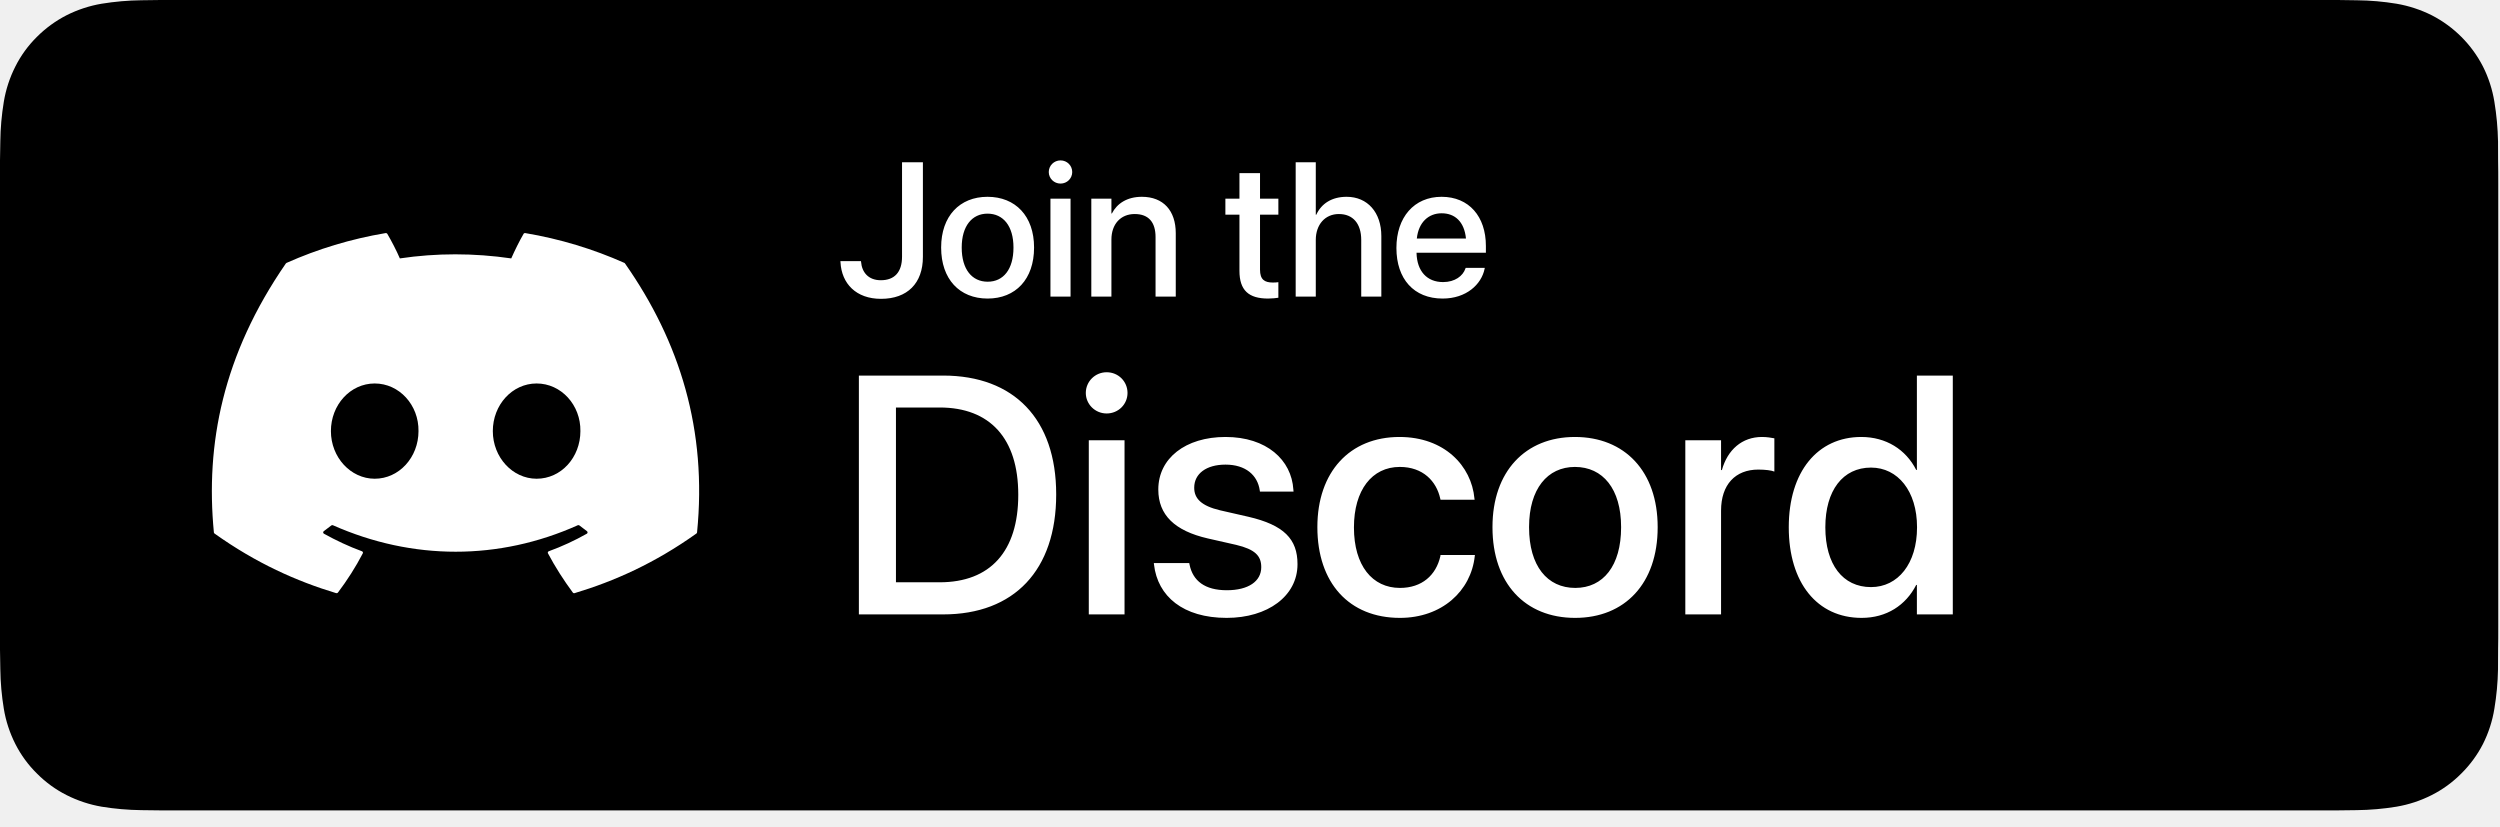
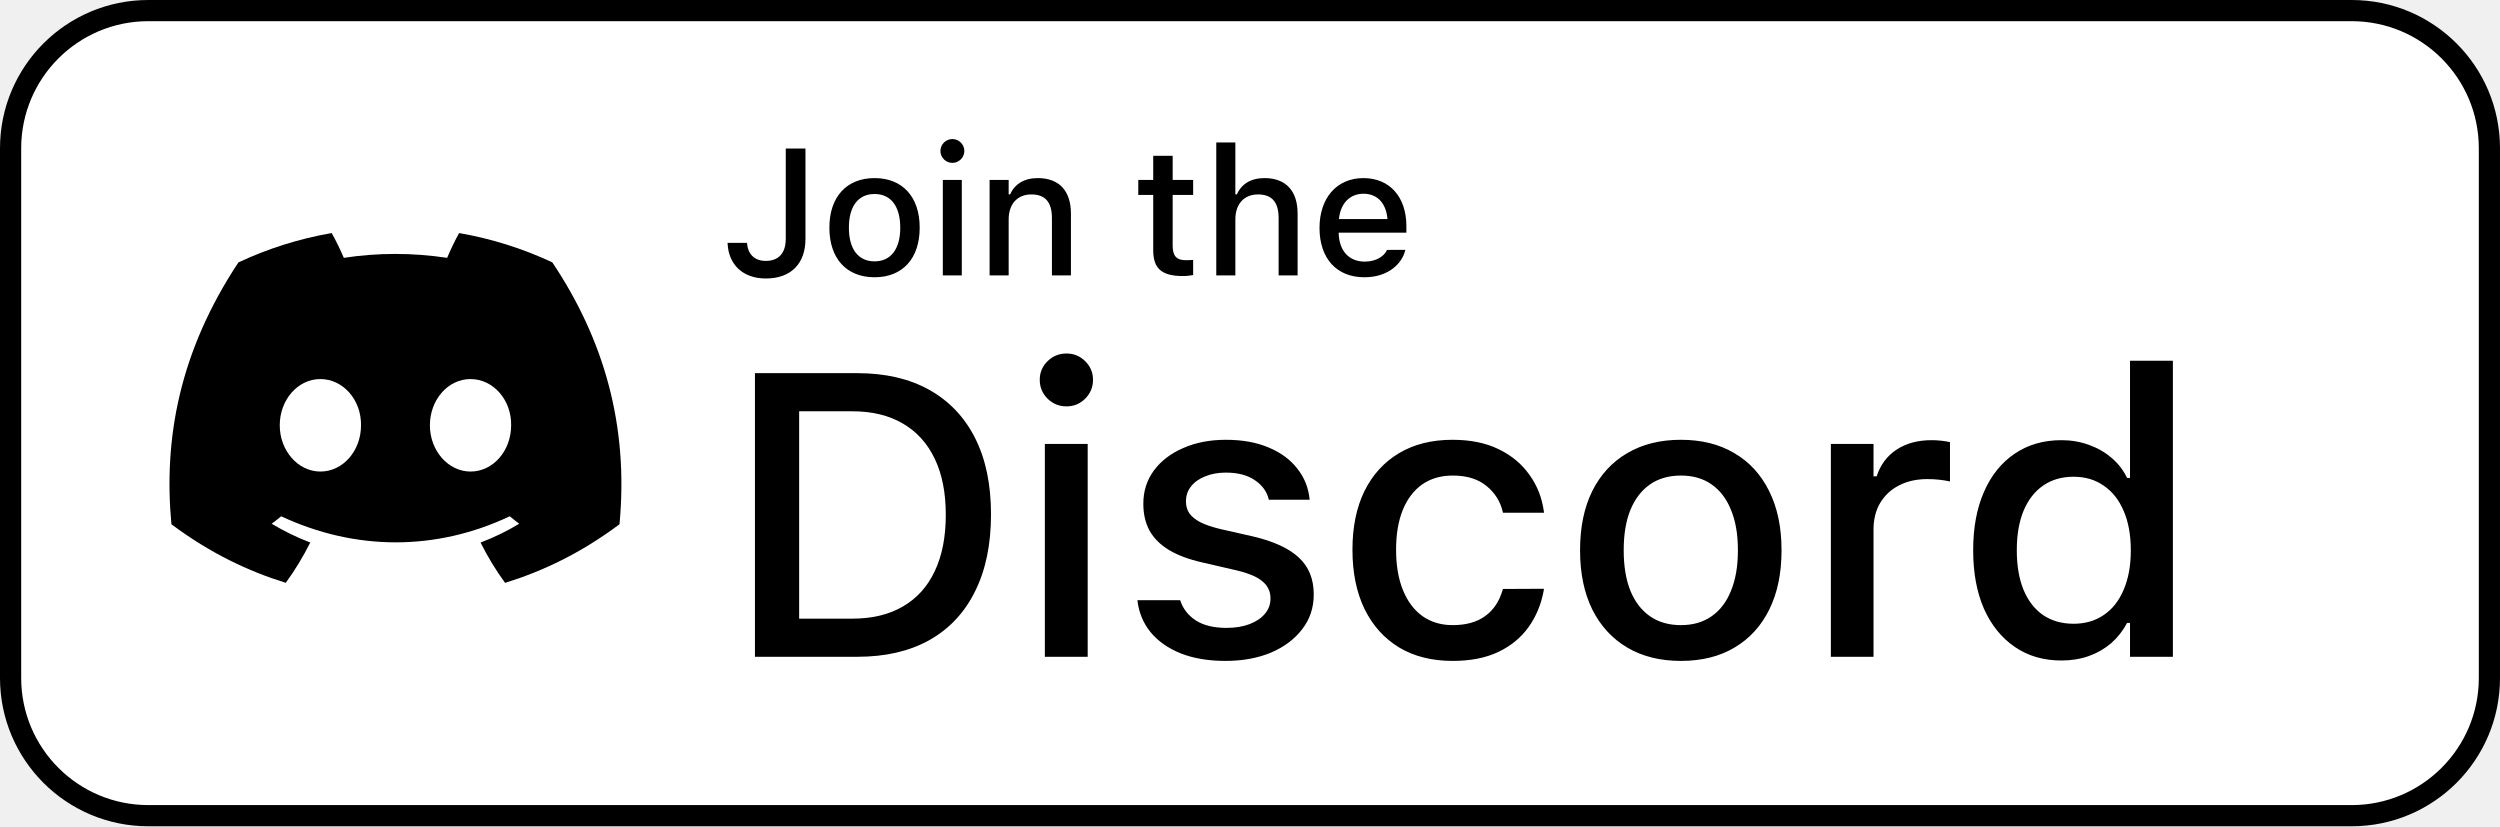
- <svg xmlns="http://www.w3.org/2000/svg" width="118px" height="39px" viewBox="0 0 118 39" version="1.1">
-   <g id="Page-1" stroke="none" stroke-width="1" fill="none" fill-rule="evenodd">
-     <g id="Discord" transform="translate(-0, -0)" fill-rule="nonzero">
-       <g id="Group">
-         <g id="Path" fill="#000000">
-           <path d="M7.572,38.25 C7.267,38.25 6.97,38.246 6.668,38.239 C6.041,38.231 5.417,38.177 4.798,38.076 C4.222,37.977 3.664,37.792 3.142,37.528 C2.624,37.267 2.153,36.923 1.745,36.512 C1.331,36.105 0.986,35.633 0.724,35.115 C0.46,34.594 0.276,34.035 0.181,33.458 C0.078,32.838 0.023,32.211 0.015,31.583 C0.008,31.372 -1.77635684e-15,30.67 -1.77635684e-15,30.67 L-1.77635684e-15,7.569 C-1.77635684e-15,7.569 0.009,6.878 0.015,6.675 C0.022,6.047 0.078,5.422 0.18,4.803 C0.276,4.224 0.459,3.664 0.724,3.141 C0.984,2.623 1.327,2.151 1.739,1.743 C2.15,1.331 2.623,0.986 3.141,0.72 C3.662,0.457 4.219,0.274 4.794,0.176 C5.415,0.075 6.042,0.02 6.67,0.012 L7.572,0 L110.341,0 L111.254,0.013 C111.877,0.02 112.498,0.074 113.112,0.175 C113.693,0.274 114.257,0.459 114.783,0.723 C115.821,1.258 116.666,2.104 117.198,3.143 C117.459,3.663 117.639,4.219 117.733,4.792 C117.837,5.416 117.895,6.047 117.907,6.679 C117.91,6.962 117.91,7.267 117.91,7.569 C117.918,7.944 117.918,8.301 117.918,8.661 L117.918,29.59 C117.918,29.953 117.918,30.308 117.91,30.665 C117.91,30.99 117.91,31.288 117.906,31.595 C117.895,32.216 117.837,32.835 117.735,33.448 C117.642,34.029 117.46,34.593 117.195,35.118 C116.932,35.631 116.589,36.098 116.18,36.504 C115.771,36.918 115.299,37.263 114.78,37.526 C114.255,37.792 113.693,37.978 113.112,38.076 C112.494,38.177 111.869,38.232 111.243,38.239 C110.95,38.246 110.644,38.25 110.346,38.25 L109.262,38.252 L7.572,38.25 Z" />
-         </g>
-         <path d="M29.471,12.409 C28.005,11.757 26.433,11.276 24.789,11.001 C24.759,10.996 24.729,11.009 24.714,11.036 C24.511,11.384 24.288,11.839 24.131,12.197 C22.363,11.94 20.604,11.94 18.873,12.197 C18.716,11.831 18.484,11.384 18.281,11.036 C18.265,11.01 18.235,10.997 18.205,11.001 C16.563,11.276 14.991,11.756 13.524,12.409 C13.511,12.415 13.5,12.423 13.493,12.435 C10.511,16.755 9.694,20.968 10.095,25.129 C10.097,25.15 10.109,25.169 10.125,25.182 C12.092,26.583 13.998,27.433 15.868,27.997 C15.898,28.006 15.93,27.995 15.949,27.971 C16.391,27.385 16.786,26.768 17.124,26.118 C17.144,26.08 17.125,26.035 17.084,26.02 C16.458,25.79 15.863,25.509 15.29,25.191 C15.244,25.165 15.241,25.102 15.282,25.072 C15.403,24.984 15.524,24.893 15.639,24.801 C15.66,24.784 15.689,24.781 15.713,24.791 C19.477,26.458 23.552,26.458 27.272,24.791 C27.296,24.78 27.326,24.783 27.347,24.8 C27.462,24.892 27.583,24.984 27.704,25.072 C27.746,25.102 27.743,25.165 27.698,25.191 C27.125,25.515 26.53,25.79 25.903,26.019 C25.862,26.034 25.844,26.08 25.864,26.118 C26.209,26.767 26.604,27.384 27.038,27.97 C27.056,27.995 27.089,28.006 27.119,27.997 C28.998,27.433 30.904,26.583 32.871,25.182 C32.888,25.169 32.899,25.151 32.901,25.13 C33.381,20.319 32.098,16.14 29.5,12.436 C29.494,12.423 29.483,12.415 29.471,12.409 Z M17.686,22.596 C16.553,22.596 15.619,21.587 15.619,20.348 C15.619,19.109 16.534,18.1 17.686,18.1 C18.846,18.1 19.771,19.118 19.753,20.348 C19.753,21.587 18.837,22.596 17.686,22.596 Z M25.328,22.596 C24.195,22.596 23.261,21.587 23.261,20.348 C23.261,19.109 24.177,18.1 25.328,18.1 C26.489,18.1 27.413,19.118 27.395,20.348 C27.395,21.587 26.489,22.596 25.328,22.596 Z" id="Shape" fill="#FFFFFF" />
-       </g>
-       <path d="M41.583,14.105 C42.827,14.105 43.561,13.372 43.561,12.124 L43.561,7.659 L42.576,7.659 L42.576,12.115 C42.576,12.84 42.225,13.227 41.574,13.227 C40.985,13.227 40.682,12.849 40.643,12.365 L40.638,12.326 L39.667,12.326 L39.671,12.378 C39.724,13.389 40.41,14.105 41.583,14.105 Z M46.615,14.092 C47.938,14.092 48.808,13.178 48.808,11.688 L48.808,11.68 C48.808,10.199 47.929,9.289 46.61,9.289 C45.296,9.289 44.422,10.203 44.422,11.68 L44.422,11.688 C44.422,13.174 45.288,14.092 46.615,14.092 Z M46.619,13.297 C45.876,13.297 45.393,12.712 45.393,11.688 L45.393,11.68 C45.393,10.669 45.881,10.084 46.61,10.084 C47.353,10.084 47.836,10.669 47.836,11.68 L47.836,11.688 C47.836,12.708 47.362,13.297 46.619,13.297 Z M50.056,8.665 C50.368,8.665 50.609,8.419 50.609,8.12 C50.609,7.817 50.368,7.571 50.056,7.571 C49.748,7.571 49.502,7.817 49.502,8.12 C49.502,8.419 49.748,8.665 50.056,8.665 Z M50.53,14 L50.53,9.377 L49.581,9.377 L49.581,14 L50.53,14 Z M52.459,14 L52.459,11.306 C52.459,10.585 52.89,10.102 53.558,10.102 C54.217,10.102 54.542,10.493 54.542,11.188 L54.542,14 L55.496,14 L55.496,11.007 C55.496,9.944 54.912,9.289 53.896,9.289 C53.198,9.289 52.723,9.605 52.481,10.076 L52.459,10.076 L52.459,9.377 L51.51,9.377 L51.51,14 L52.459,14 Z M59.855,14.092 C60.049,14.092 60.229,14.07 60.339,14.053 L60.339,13.319 C60.269,13.328 60.185,13.336 60.084,13.336 C59.684,13.336 59.473,13.196 59.473,12.726 L59.473,10.133 L60.339,10.133 L60.339,9.377 L59.473,9.377 L59.473,8.173 L58.502,8.173 L58.502,9.377 L57.838,9.377 L57.838,10.133 L58.502,10.133 L58.502,12.783 C58.502,13.706 58.941,14.092 59.855,14.092 Z M62.105,14 L62.105,11.324 C62.105,10.603 62.541,10.102 63.195,10.102 C63.863,10.102 64.25,10.559 64.25,11.324 L64.25,14 L65.199,14 L65.199,11.144 C65.199,10.027 64.549,9.289 63.56,9.289 C62.87,9.289 62.374,9.601 62.127,10.137 L62.105,10.137 L62.105,7.659 L61.156,7.659 L61.156,14 L62.105,14 Z M68.091,14.092 C69.211,14.092 69.923,13.424 70.073,12.69 L70.082,12.642 L69.181,12.642 L69.167,12.677 C69.049,13.024 68.675,13.314 68.113,13.314 C67.357,13.314 66.878,12.805 66.86,11.93 L70.134,11.93 L70.134,11.609 C70.134,10.221 69.339,9.289 68.042,9.289 C66.746,9.289 65.911,10.256 65.911,11.702 L65.911,11.706 C65.911,13.165 66.733,14.092 68.091,14.092 Z M69.194,11.258 L66.874,11.258 C66.957,10.484 67.432,10.067 68.047,10.067 C68.667,10.067 69.115,10.458 69.194,11.258 Z" id="Jointhe" fill="#FFFFFF" />
-       <path d="M44.516,29 C47.875,29 49.852,26.906 49.852,23.344 L49.852,23.328 C49.852,19.781 47.859,17.727 44.516,17.727 L40.539,17.727 L40.539,29 L44.516,29 Z M44.352,27.484 L42.289,27.484 L42.289,19.234 L44.352,19.234 C46.727,19.234 48.062,20.695 48.062,23.344 L48.062,23.359 C48.062,26.023 46.742,27.484 44.352,27.484 Z M52.234,19.516 C52.789,19.516 53.219,19.078 53.219,18.547 C53.219,18.008 52.789,17.57 52.234,17.57 C51.688,17.57 51.25,18.008 51.25,18.547 C51.25,19.078 51.688,19.516 52.234,19.516 Z M53.078,29 L53.078,20.781 L51.391,20.781 L51.391,29 L53.078,29 Z M57.898,29.164 C59.836,29.164 61.242,28.133 61.242,26.633 L61.242,26.625 C61.242,25.445 60.602,24.781 58.922,24.391 L57.586,24.086 C56.703,23.875 56.367,23.531 56.367,23.023 L56.367,23.016 C56.367,22.359 56.938,21.93 57.844,21.93 C58.797,21.93 59.359,22.43 59.461,23.148 L59.469,23.203 L61.055,23.203 L61.047,23.109 C60.961,21.711 59.789,20.625 57.844,20.625 C55.953,20.625 54.672,21.633 54.672,23.102 L54.672,23.109 C54.672,24.305 55.445,25.055 57.008,25.414 L58.352,25.719 C59.234,25.93 59.531,26.234 59.531,26.766 L59.531,26.773 C59.531,27.438 58.922,27.859 57.906,27.859 C56.867,27.859 56.305,27.414 56.148,26.656 L56.133,26.578 L54.461,26.578 L54.469,26.648 C54.641,28.148 55.844,29.164 57.898,29.164 Z M66.078,29.164 C68.055,29.164 69.43,27.898 69.609,26.25 L69.617,26.195 L67.992,26.195 L67.984,26.258 C67.781,27.148 67.117,27.75 66.078,27.75 C64.773,27.75 63.906,26.695 63.906,24.898 L63.906,24.891 C63.906,23.133 64.758,22.039 66.07,22.039 C67.172,22.039 67.797,22.719 67.977,23.523 L67.992,23.586 L69.602,23.586 L69.594,23.531 C69.453,21.984 68.172,20.625 66.055,20.625 C63.711,20.625 62.18,22.273 62.18,24.875 L62.18,24.883 C62.18,27.516 63.68,29.164 66.078,29.164 Z M74.344,29.164 C76.695,29.164 78.242,27.539 78.242,24.891 L78.242,24.875 C78.242,22.242 76.68,20.625 74.336,20.625 C72,20.625 70.445,22.25 70.445,24.875 L70.445,24.891 C70.445,27.531 71.984,29.164 74.344,29.164 Z M74.352,27.75 C73.031,27.75 72.172,26.711 72.172,24.891 L72.172,24.875 C72.172,23.078 73.039,22.039 74.336,22.039 C75.656,22.039 76.516,23.078 76.516,24.875 L76.516,24.891 C76.516,26.703 75.672,27.75 74.352,27.75 Z M81.234,29 L81.234,24.102 C81.234,22.875 81.906,22.164 82.992,22.164 C83.32,22.164 83.617,22.203 83.75,22.258 L83.75,20.688 C83.617,20.664 83.406,20.625 83.164,20.625 C82.227,20.625 81.539,21.227 81.273,22.188 L81.234,22.188 L81.234,20.781 L79.547,20.781 L79.547,29 L81.234,29 Z M87.867,29.164 C89.047,29.164 89.953,28.57 90.445,27.609 L90.477,27.609 L90.477,29 L92.172,29 L92.172,17.727 L90.477,17.727 L90.477,22.18 L90.445,22.18 C89.953,21.211 89.016,20.625 87.852,20.625 C85.789,20.625 84.43,22.266 84.43,24.883 L84.43,24.891 C84.43,27.508 85.773,29.164 87.867,29.164 Z M88.312,27.711 C86.977,27.711 86.156,26.641 86.156,24.891 L86.156,24.883 C86.156,23.148 86.984,22.07 88.312,22.07 C89.578,22.07 90.484,23.18 90.484,24.883 L90.484,24.891 C90.484,26.602 89.586,27.711 88.312,27.711 Z" fill="#FFFFFF" />
-     </g>
-   </g>
+ <svg xmlns="http://www.w3.org/2000/svg" width="118" height="39" viewBox="0 0 118 39" fill="none">
+   <rect x="0.5" y="0.5" width="117" height="38" rx="6.5" fill="white" />
+   <path d="M36.15 13.145C37.325 13.145 38.018 12.452 38.018 11.273V7.011H37.088V11.265C37.088 11.946 36.756 12.315 36.142 12.315C35.585 12.315 35.299 11.958 35.262 11.502L35.258 11.464H34.34L34.344 11.514C34.394 12.469 35.042 13.145 36.15 13.145ZM41.28 13.087C42.6 13.087 43.409 12.203 43.409 10.751V10.742C43.409 9.29 42.596 8.406 41.28 8.406C39.96 8.406 39.147 9.294 39.147 10.742V10.751C39.147 12.203 39.956 13.087 41.28 13.087ZM41.28 12.336C40.504 12.336 40.068 11.751 40.068 10.751V10.742C40.068 9.742 40.504 9.157 41.28 9.157C42.052 9.157 42.492 9.742 42.492 10.742V10.751C42.492 11.747 42.052 12.336 41.28 12.336ZM44.953 7.688C45.26 7.688 45.517 7.434 45.517 7.127C45.517 6.816 45.26 6.563 44.953 6.563C44.642 6.563 44.388 6.816 44.388 7.127C44.388 7.434 44.642 7.688 44.953 7.688ZM44.501 13H45.397V8.493H44.501V13ZM46.709 13H47.609V10.356C47.609 9.63 48.02 9.177 48.68 9.177C49.34 9.177 49.651 9.547 49.651 10.294V13H50.548V10.082C50.548 9.007 49.992 8.406 48.983 8.406C48.327 8.406 47.895 8.696 47.675 9.177H47.609V8.493H46.709V13ZM55.831 13.029C56.005 13.029 56.171 13.008 56.317 12.983V12.265C56.192 12.278 56.113 12.282 55.976 12.282C55.532 12.282 55.35 12.083 55.35 11.597V9.202H56.317V8.493H55.35V7.355H54.432V8.493H53.727V9.202H54.432V11.813C54.432 12.68 54.839 13.029 55.831 13.029ZM57.408 13H58.309V10.356C58.309 9.63 58.72 9.177 59.38 9.177C60.04 9.177 60.351 9.547 60.351 10.294V13H61.247V10.082C61.247 9.007 60.691 8.406 59.683 8.406C59.027 8.406 58.595 8.696 58.375 9.177H58.309V6.725H57.408V13ZM64.397 13.087C65.551 13.087 66.174 12.423 66.323 11.83L66.332 11.792L65.464 11.796L65.448 11.83C65.34 12.062 64.995 12.348 64.418 12.348C63.675 12.348 63.202 11.846 63.185 10.983H66.381V10.668C66.381 9.314 65.609 8.406 64.352 8.406C63.094 8.406 62.281 9.348 62.281 10.755V10.759C62.281 12.187 63.078 13.087 64.397 13.087ZM64.356 9.144C64.966 9.144 65.418 9.534 65.489 10.34H63.198C63.277 9.563 63.742 9.144 64.356 9.144Z" fill="black" />
+   <path d="M35.633 31H40.466C41.796 31 42.931 30.737 43.871 30.211C44.811 29.68 45.529 28.913 46.023 27.911C46.524 26.909 46.775 25.7 46.775 24.283V24.265C46.775 22.861 46.524 21.664 46.023 20.674C45.523 19.685 44.802 18.927 43.862 18.401C42.922 17.876 41.79 17.613 40.466 17.613H35.633V31ZM37.72 29.2V19.413H40.234C41.162 19.413 41.954 19.604 42.609 19.988C43.271 20.371 43.775 20.928 44.122 21.658C44.468 22.381 44.641 23.26 44.641 24.293V24.311C44.641 25.344 44.468 26.225 44.122 26.955C43.781 27.685 43.28 28.241 42.619 28.625C41.963 29.009 41.168 29.2 40.234 29.2H37.72ZM49.317 31H51.339V20.953H49.317V31ZM50.337 19.181C50.684 19.181 50.977 19.06 51.219 18.819C51.466 18.572 51.59 18.275 51.59 17.928C51.59 17.582 51.466 17.288 51.219 17.047C50.977 16.806 50.684 16.685 50.337 16.685C49.991 16.685 49.694 16.806 49.447 17.047C49.199 17.288 49.076 17.582 49.076 17.928C49.076 18.275 49.199 18.572 49.447 18.819C49.694 19.06 49.991 19.181 50.337 19.181ZM57.843 31.195C58.647 31.195 59.361 31.065 59.986 30.805C60.611 30.539 61.102 30.171 61.461 29.701C61.826 29.231 62.008 28.687 62.008 28.068V28.05C62.008 27.326 61.773 26.748 61.303 26.315C60.839 25.882 60.122 25.551 59.151 25.322L57.555 24.96C57.184 24.868 56.881 24.762 56.646 24.645C56.417 24.521 56.247 24.382 56.136 24.227C56.031 24.067 55.978 23.884 55.978 23.68V23.662C55.978 23.39 56.058 23.154 56.219 22.956C56.38 22.752 56.603 22.595 56.887 22.483C57.172 22.366 57.496 22.307 57.861 22.307C58.43 22.307 58.888 22.428 59.234 22.669C59.581 22.904 59.797 23.204 59.884 23.569L59.893 23.587H61.813V23.56C61.758 23.015 61.563 22.533 61.229 22.112C60.895 21.686 60.444 21.355 59.874 21.12C59.306 20.878 58.634 20.758 57.861 20.758C57.107 20.758 56.436 20.888 55.848 21.148C55.261 21.401 54.8 21.754 54.466 22.205C54.132 22.657 53.965 23.179 53.965 23.773V23.782C53.965 24.265 54.064 24.688 54.262 25.053C54.466 25.412 54.772 25.715 55.18 25.962C55.595 26.21 56.117 26.405 56.748 26.547L58.353 26.918C58.934 27.054 59.349 27.23 59.596 27.447C59.844 27.657 59.967 27.92 59.967 28.235V28.254C59.967 28.526 59.878 28.767 59.698 28.977C59.525 29.182 59.284 29.342 58.975 29.46C58.665 29.578 58.303 29.636 57.889 29.636C57.289 29.636 56.807 29.519 56.442 29.284C56.083 29.049 55.839 28.736 55.709 28.347V28.328H53.687V28.347C53.755 28.916 53.962 29.414 54.308 29.84C54.661 30.267 55.137 30.601 55.737 30.842C56.337 31.077 57.039 31.195 57.843 31.195ZM68.567 31.195C69.402 31.195 70.117 31.056 70.71 30.777C71.31 30.493 71.79 30.1 72.148 29.599C72.507 29.098 72.745 28.523 72.863 27.873L72.872 27.79L70.942 27.799L70.924 27.846C70.769 28.384 70.494 28.795 70.098 29.08C69.709 29.364 69.198 29.506 68.567 29.506C68.017 29.506 67.541 29.364 67.139 29.08C66.743 28.795 66.437 28.387 66.22 27.855C66.004 27.323 65.895 26.689 65.895 25.953V25.935C65.895 25.211 66.001 24.589 66.211 24.07C66.427 23.544 66.734 23.142 67.129 22.864C67.531 22.585 68.011 22.446 68.567 22.446C69.235 22.446 69.767 22.61 70.163 22.938C70.565 23.266 70.822 23.677 70.933 24.172L70.942 24.2H72.881L72.872 24.153C72.785 23.504 72.56 22.926 72.195 22.419C71.836 21.905 71.351 21.5 70.738 21.203C70.132 20.906 69.405 20.758 68.558 20.758C67.581 20.758 66.74 20.968 66.035 21.389C65.33 21.809 64.785 22.406 64.402 23.179C64.025 23.952 63.836 24.871 63.836 25.935V25.953C63.836 27.035 64.028 27.969 64.411 28.755C64.795 29.534 65.339 30.137 66.044 30.564C66.749 30.985 67.59 31.195 68.567 31.195ZM79.338 31.195C80.322 31.195 81.166 30.985 81.871 30.564C82.582 30.143 83.13 29.544 83.513 28.764C83.897 27.985 84.088 27.057 84.088 25.981V25.962C84.088 24.886 83.894 23.959 83.504 23.179C83.12 22.4 82.573 21.803 81.862 21.389C81.157 20.968 80.316 20.758 79.338 20.758C78.361 20.758 77.517 20.968 76.806 21.389C76.094 21.803 75.544 22.4 75.154 23.179C74.771 23.959 74.579 24.886 74.579 25.962V25.981C74.579 27.057 74.771 27.985 75.154 28.764C75.544 29.544 76.094 30.143 76.806 30.564C77.517 30.985 78.361 31.195 79.338 31.195ZM79.338 29.506C78.769 29.506 78.284 29.367 77.882 29.089C77.48 28.811 77.171 28.409 76.954 27.883C76.744 27.357 76.639 26.723 76.639 25.981V25.962C76.639 25.22 76.744 24.589 76.954 24.07C77.171 23.544 77.48 23.142 77.882 22.864C78.284 22.585 78.769 22.446 79.338 22.446C79.907 22.446 80.39 22.585 80.786 22.864C81.188 23.142 81.494 23.544 81.704 24.07C81.921 24.589 82.029 25.22 82.029 25.962V25.981C82.029 26.723 81.921 27.357 81.704 27.883C81.494 28.409 81.188 28.811 80.786 29.089C80.39 29.367 79.907 29.506 79.338 29.506ZM86.417 31H88.43V24.998C88.43 24.509 88.535 24.088 88.746 23.736C88.962 23.377 89.259 23.102 89.636 22.91C90.02 22.712 90.465 22.613 90.972 22.613C91.164 22.613 91.346 22.623 91.519 22.641C91.699 22.66 91.872 22.688 92.039 22.725V20.869C91.94 20.844 91.81 20.823 91.649 20.804C91.495 20.786 91.337 20.776 91.176 20.776C90.514 20.776 89.958 20.928 89.506 21.231C89.061 21.528 88.752 21.945 88.579 22.483H88.43V20.953H86.417V31ZM97.299 31.176C97.769 31.176 98.202 31.105 98.598 30.963C98.994 30.821 99.343 30.62 99.647 30.36C99.95 30.094 100.2 29.775 100.398 29.404H100.537V31H102.56V17.028H100.537V22.558H100.398C100.219 22.186 99.974 21.871 99.665 21.611C99.356 21.345 99 21.141 98.598 20.999C98.196 20.851 97.763 20.776 97.299 20.776C96.452 20.776 95.716 20.99 95.091 21.416C94.467 21.837 93.984 22.437 93.644 23.216C93.304 23.989 93.134 24.905 93.134 25.962V25.981C93.134 27.039 93.304 27.957 93.644 28.736C93.99 29.509 94.476 30.109 95.101 30.536C95.725 30.963 96.458 31.176 97.299 31.176ZM97.874 29.441C97.318 29.441 96.838 29.305 96.436 29.033C96.034 28.755 95.725 28.356 95.509 27.836C95.299 27.317 95.193 26.698 95.193 25.981V25.962C95.193 25.245 95.299 24.63 95.509 24.116C95.725 23.597 96.034 23.198 96.436 22.919C96.838 22.641 97.318 22.502 97.874 22.502C98.425 22.502 98.901 22.644 99.303 22.929C99.711 23.207 100.024 23.606 100.24 24.125C100.463 24.639 100.574 25.254 100.574 25.972V25.981C100.574 26.692 100.463 27.308 100.24 27.827C100.024 28.347 99.711 28.746 99.303 29.024C98.901 29.302 98.425 29.441 97.874 29.441Z" fill="black" />
+   <path d="M26.069 12.383C24.688 11.737 23.212 11.267 21.669 11C21.479 11.343 21.258 11.804 21.105 12.17C19.464 11.924 17.838 11.924 16.228 12.17C16.075 11.804 15.848 11.343 15.657 11C14.112 11.267 12.634 11.739 11.253 12.386C8.468 16.595 7.713 20.699 8.091 24.745C9.938 26.124 11.728 26.962 13.488 27.51C13.922 26.912 14.31 26.277 14.644 25.607C14.008 25.365 13.399 25.067 12.823 24.721C12.976 24.608 13.126 24.489 13.27 24.368C16.78 26.009 20.593 26.009 24.061 24.368C24.207 24.489 24.356 24.608 24.507 24.721C23.93 25.069 23.319 25.367 22.683 25.608C23.017 26.277 23.403 26.914 23.84 27.512C25.601 26.964 27.393 26.126 29.24 24.745C29.683 20.055 28.483 15.988 26.069 12.383ZM15.122 22.257C14.068 22.257 13.204 21.273 13.204 20.075C13.204 18.877 14.05 17.892 15.122 17.892C16.194 17.892 17.058 18.876 17.04 20.075C17.041 21.273 16.194 22.257 15.122 22.257ZM22.209 22.257C21.155 22.257 20.291 21.273 20.291 20.075C20.291 18.877 21.137 17.892 22.209 17.892C23.281 17.892 24.145 18.876 24.126 20.075C24.126 21.273 23.281 22.257 22.209 22.257Z" fill="black" />
+   <rect x="0.5" y="0.5" width="117" height="38" rx="6.5" stroke="black" />
</svg>
